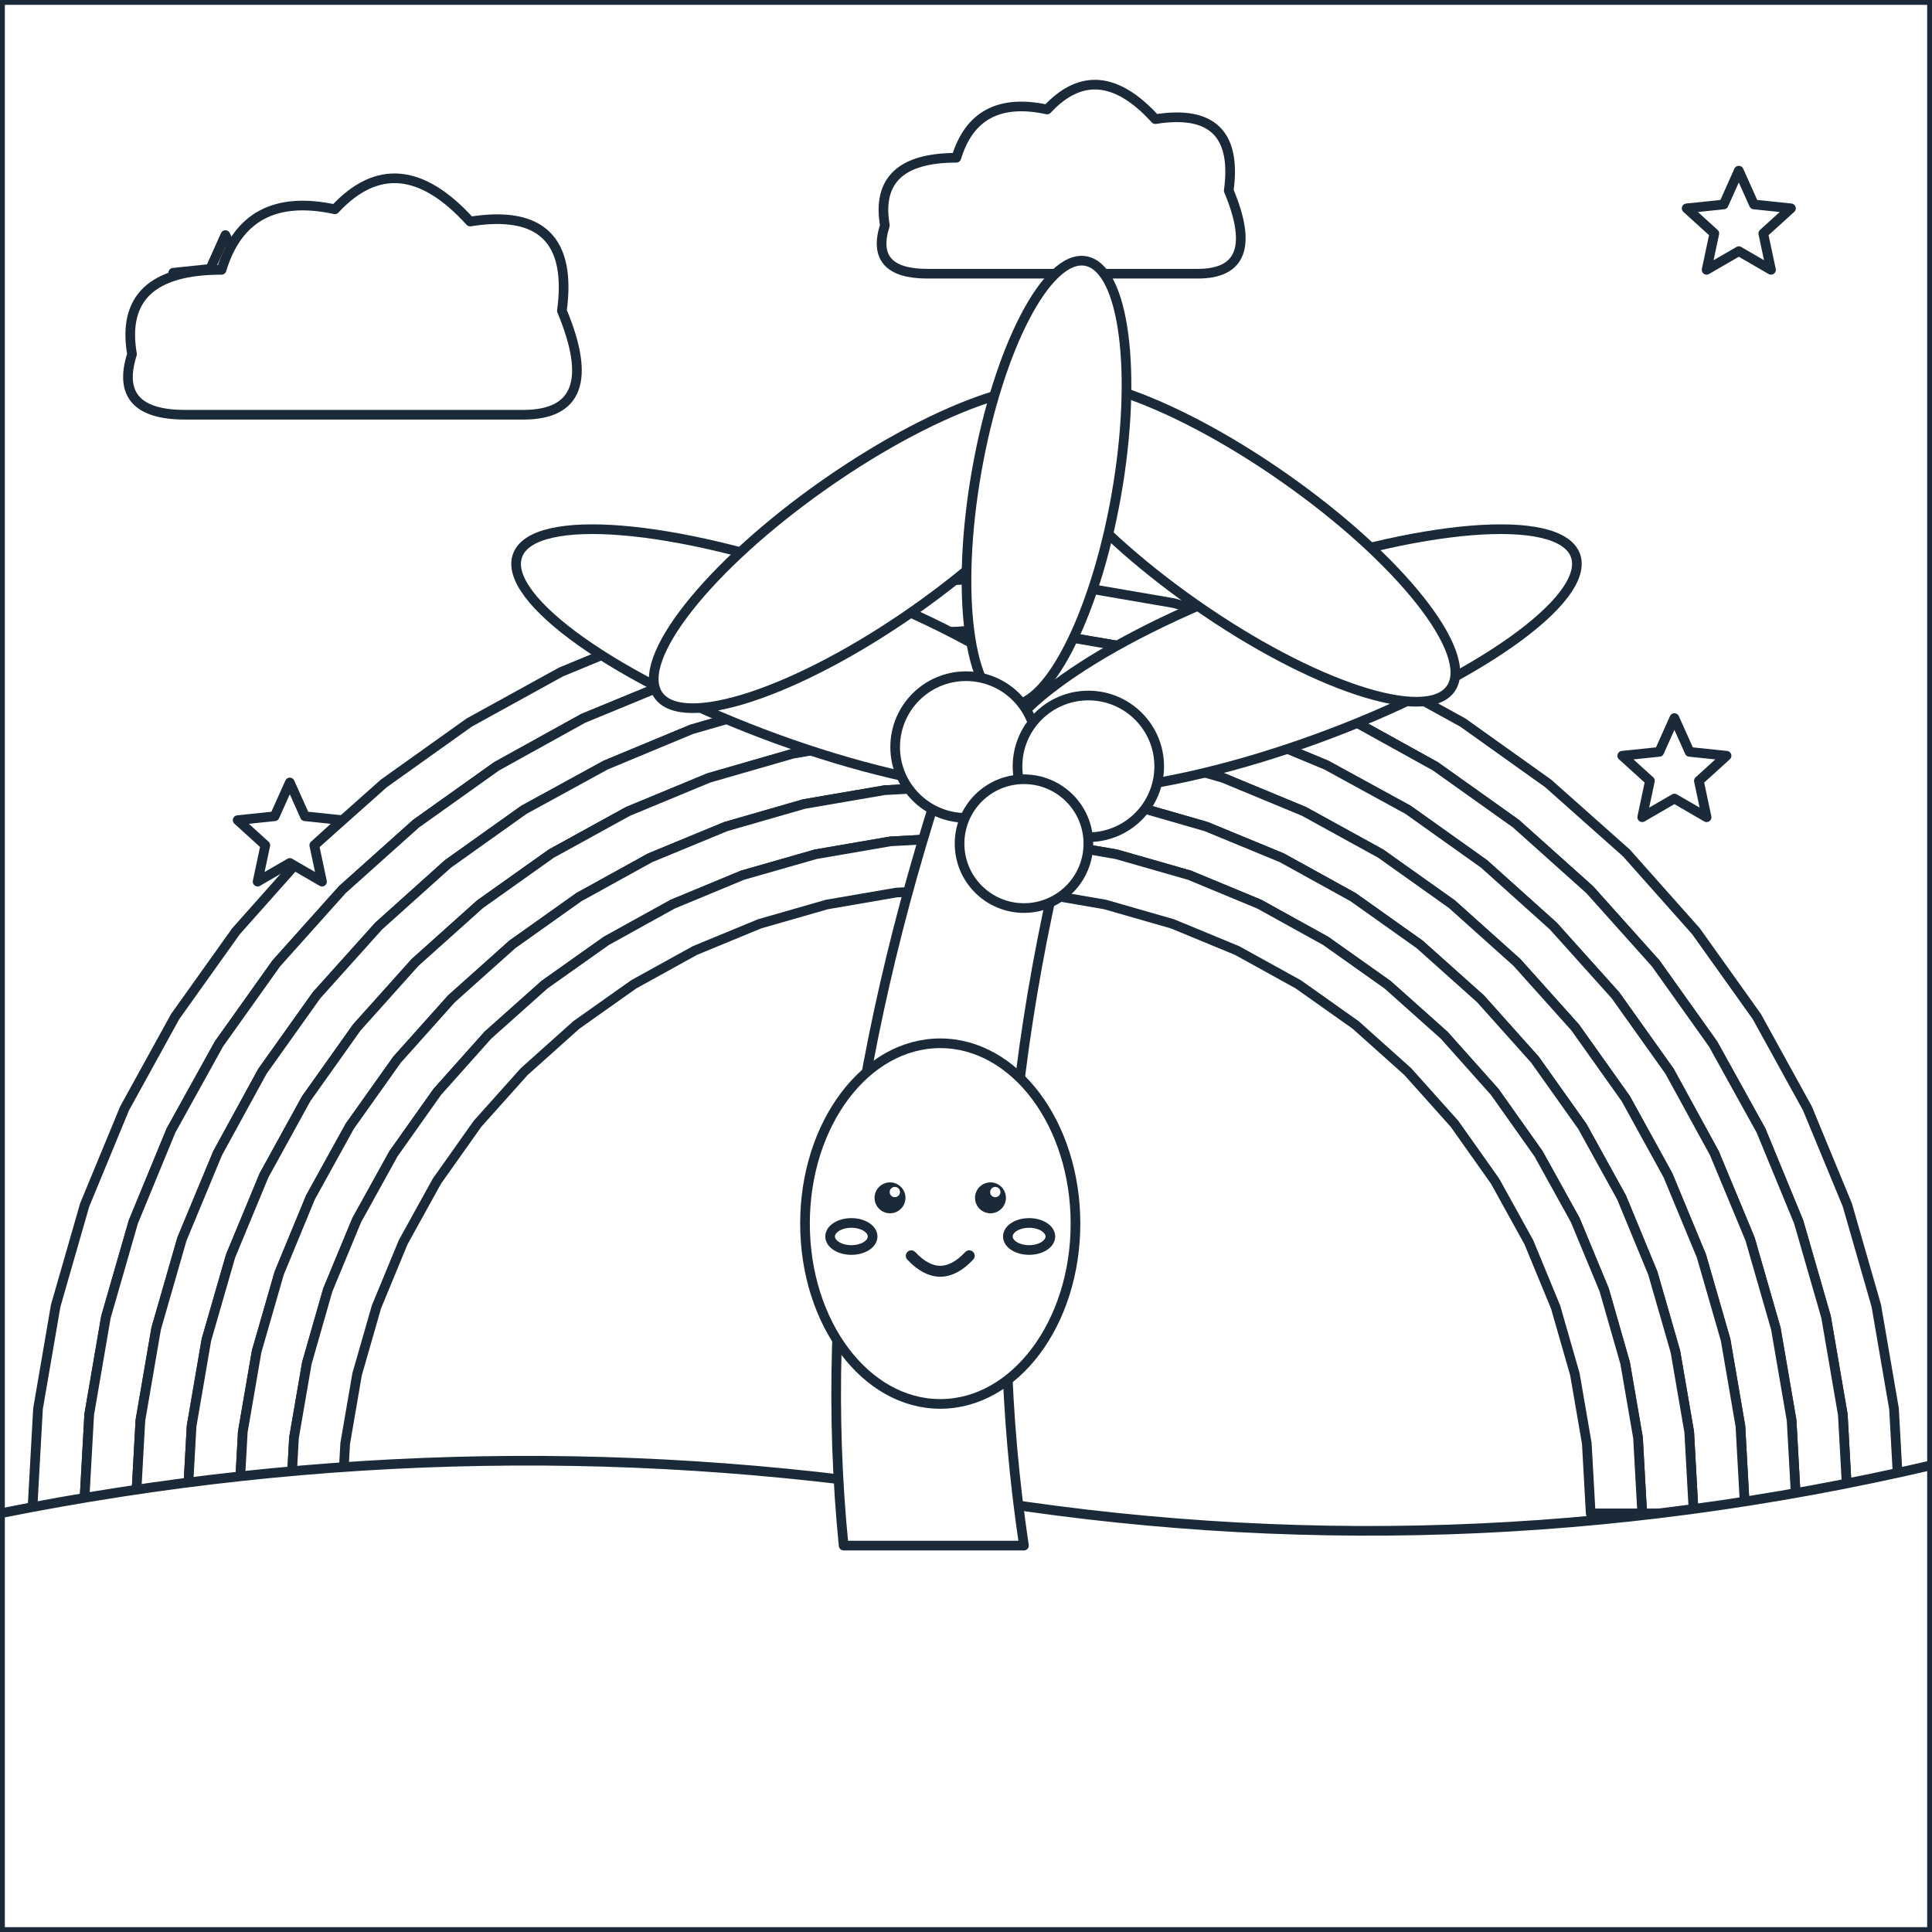
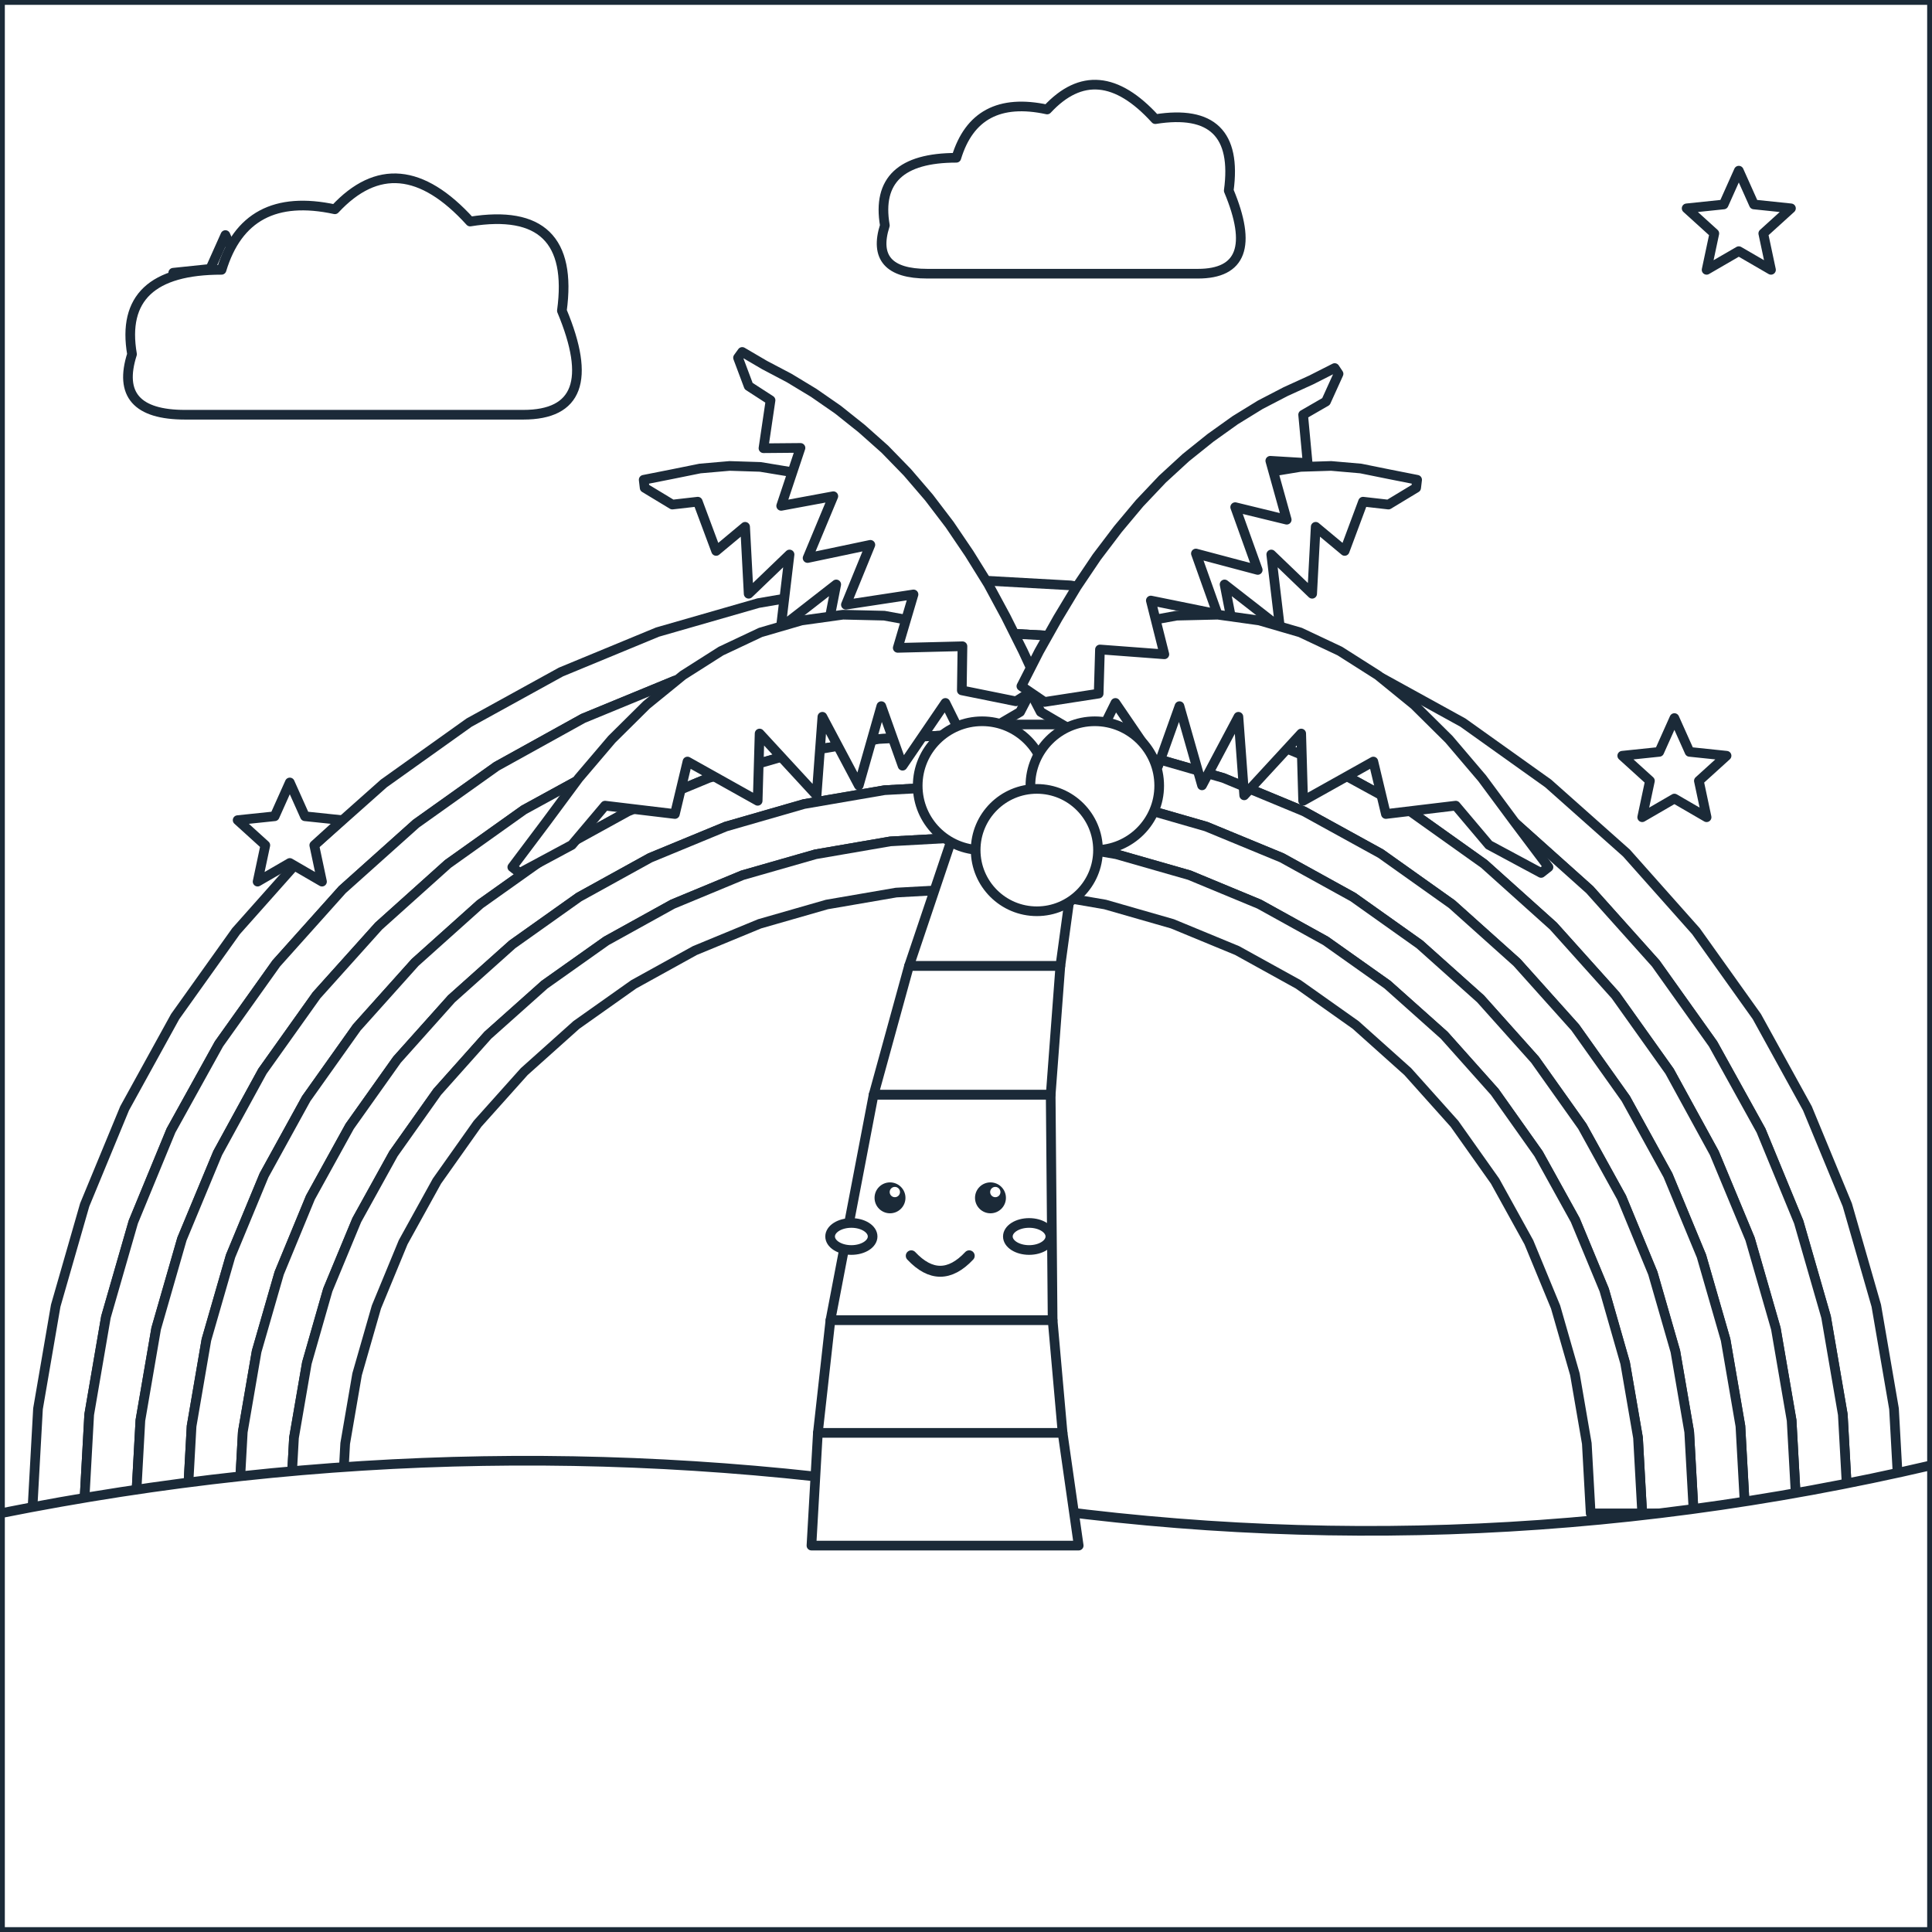
<svg xmlns="http://www.w3.org/2000/svg" viewBox="0 0 600 600" data-picture="cay-dua--the-a-duoi-cau-vong">
  <g class="scene-back">
    <rect x="0" y="0" width="600" height="600" rx="0" id="r-nen-troi" data-region="nen-troi" class="region" fill="#FFFFFF" stroke="#1B2A38" stroke-width="3" stroke-linejoin="round" />
    <polygon points="10,470 11.8,437.5 17.3,405.5 26.3,374.2 38.7,344.2 54.4,315.7 73.3,289.2 94.9,264.9 119.2,243.3 145.7,224.4 174.2,208.7 204.2,196.3 235.5,187.3 267.5,181.8 300,180 332.5,181.8 364.5,187.3 395.8,196.3 425.8,208.7 454.3,224.4 480.8,243.3 505.1,264.9 526.7,289.2 545.6,315.7 561.3,344.2 573.7,374.2 582.7,405.5 588.2,437.5 590,470 574,470 572.3,439.3 567.1,409 558.6,379.5 546.9,351.1 532,324.2 514.2,299.2 493.7,276.3 470.8,255.8 445.8,238 418.9,223.1 390.5,211.4 361,202.9 330.7,197.7 300,196 269.3,197.7 239,202.9 209.5,211.4 181.1,223.1 154.2,238 129.2,255.8 106.3,276.3 85.8,299.2 68,324.2 53.1,351.1 41.4,379.5 32.9,409 27.7,439.3 26,470" id="r-cau-vong-1" data-region="cau-vong-1" class="region" fill="#FFFFFF" stroke="#1B2A38" stroke-width="3" stroke-linejoin="round" />
    <polygon points="26,470 27.7,439.3 32.9,409 41.4,379.5 53.1,351.1 68,324.2 85.8,299.2 106.3,276.3 129.2,255.8 154.2,238 181.1,223.1 209.5,211.4 239,202.9 269.3,197.7 300,196 330.7,197.7 361,202.9 390.5,211.4 418.9,223.1 445.8,238 470.8,255.8 493.7,276.3 514.2,299.2 532,324.2 546.9,351.1 558.6,379.5 567.1,409 572.3,439.3 574,470 558,470 556.4,441.1 551.5,412.6 543.5,384.8 532.4,358.1 518.5,332.7 501.7,309.1 482.4,287.6 460.9,268.3 437.3,251.5 411.9,237.6 385.2,226.5 357.4,218.5 328.9,213.6 300,212 271.1,213.6 242.6,218.5 214.8,226.5 188.1,237.6 162.7,251.5 139.1,268.3 117.6,287.6 98.3,309.1 81.5,332.7 67.6,358.1 56.5,384.8 48.5,412.6 43.6,441.1 42,470" id="r-cau-vong-2" data-region="cau-vong-2" class="region" fill="#FFFFFF" stroke="#1B2A38" stroke-width="3" stroke-linejoin="round" />
    <polygon points="42,470 43.6,441.1 48.5,412.6 56.5,384.8 67.6,358.1 81.5,332.7 98.3,309.1 117.6,287.6 139.1,268.3 162.7,251.5 188.1,237.6 214.8,226.5 242.6,218.5 271.1,213.6 300,212 328.9,213.6 357.4,218.5 385.2,226.5 411.9,237.6 437.3,251.5 460.9,268.3 482.4,287.6 501.7,309.1 518.5,332.7 532.4,358.1 543.5,384.8 551.5,412.6 556.4,441.1 558,470 542,470 540.5,442.9 535.9,416.1 528.4,390.1 518,365 504.9,341.2 489.2,319.1 471.1,298.9 450.9,280.8 428.8,265.1 405,252 379.9,241.6 353.9,234.1 327.1,229.5 300,228 272.9,229.5 246.1,234.1 220.1,241.6 195,252 171.2,265.1 149.1,280.8 128.9,298.9 110.8,319.1 95.1,341.2 82,365 71.6,390.1 64.1,416.1 59.5,442.9 58,470" id="r-cau-vong-3" data-region="cau-vong-3" class="region" fill="#FFFFFF" stroke="#1B2A38" stroke-width="3" stroke-linejoin="round" />
    <polygon points="58,470 59.5,442.9 64.1,416.1 71.6,390.1 82,365 95.1,341.2 110.8,319.1 128.9,298.9 149.1,280.8 171.2,265.1 195,252 220.1,241.6 246.1,234.1 272.9,229.5 300,228 327.1,229.5 353.9,234.1 379.9,241.6 405,252 428.8,265.1 450.9,280.8 471.1,298.9 489.2,319.1 504.9,341.2 518,365 528.4,390.1 535.9,416.1 540.5,442.9 542,470 526,470 524.6,444.7 520.3,419.7 513.3,395.4 503.6,371.9 491.4,349.8 476.7,329.1 459.8,310.2 440.9,293.3 420.2,278.6 398.1,266.4 374.6,256.7 350.3,249.7 325.3,245.4 300,244 274.7,245.4 249.7,249.7 225.4,256.7 201.9,266.4 179.8,278.6 159.1,293.3 140.2,310.2 123.3,329.1 108.6,349.8 96.4,371.9 86.7,395.4 79.7,419.7 75.4,444.7 74,470" id="r-cau-vong-4" data-region="cau-vong-4" class="region" fill="#FFFFFF" stroke="#1B2A38" stroke-width="3" stroke-linejoin="round" />
    <polygon points="74,470 75.4,444.7 79.7,419.7 86.7,395.4 96.4,371.9 108.6,349.8 123.3,329.1 140.2,310.2 159.1,293.3 179.8,278.6 201.9,266.4 225.4,256.7 249.7,249.7 274.7,245.4 300,244 325.3,245.4 350.3,249.7 374.6,256.7 398.1,266.4 420.2,278.6 440.9,293.3 459.8,310.2 476.7,329.1 491.4,349.8 503.6,371.9 513.3,395.4 520.3,419.7 524.6,444.7 526,470 510,470 508.7,446.5 504.7,423.3 498.2,400.6 489.2,378.9 477.8,358.3 464.2,339.1 448.5,321.5 430.9,305.8 411.7,292.2 391.1,280.8 369.4,271.8 346.7,265.3 323.5,261.3 300,260 276.5,261.3 253.3,265.3 230.6,271.8 208.9,280.8 188.3,292.2 169.1,305.8 151.5,321.5 135.8,339.1 122.2,358.3 110.8,378.9 101.8,400.6 95.3,423.3 91.3,446.5 90,470" id="r-cau-vong-5" data-region="cau-vong-5" class="region" fill="#FFFFFF" stroke="#1B2A38" stroke-width="3" stroke-linejoin="round" />
    <polygon points="90,470 91.3,446.5 95.3,423.3 101.8,400.6 110.8,378.9 122.2,358.3 135.8,339.1 151.5,321.5 169.1,305.8 188.3,292.2 208.9,280.8 230.6,271.8 253.3,265.3 276.5,261.3 300,260 323.5,261.3 346.7,265.3 369.4,271.8 391.1,280.8 411.7,292.2 430.9,305.8 448.5,321.5 464.2,339.1 477.8,358.3 489.2,378.9 498.2,400.6 504.7,423.3 508.7,446.5 510,470 494,470 492.8,448.3 489.1,426.8 483.1,405.9 474.8,385.8 464.3,366.8 451.7,349 437.2,332.8 421,318.3 403.2,305.7 384.2,295.2 364.1,286.9 343.2,280.9 321.7,277.2 300,276 278.3,277.2 256.8,280.9 235.9,286.9 215.8,295.2 196.8,305.7 179,318.3 162.8,332.8 148.3,349 135.7,366.8 125.2,385.8 116.9,405.9 110.9,426.8 107.2,448.3 106,470" id="r-cau-vong-6" data-region="cau-vong-6" class="region" fill="#FFFFFF" stroke="#1B2A38" stroke-width="3" stroke-linejoin="round" />
    <polygon points="70,73 74.7,83.5 86.2,84.7 77.6,92.5 80,103.8 70,98 60,103.8 62.4,92.5 53.8,84.7 65.3,83.5" id="r-sao-lap-lanh-1" data-region="sao-lap-lanh-1" class="region" fill="#FFFFFF" stroke="#1B2A38" stroke-width="3" stroke-linejoin="round" />
    <polygon points="540,53 544.7,63.5 556.2,64.7 547.6,72.5 550,83.8 540,78 530,83.8 532.4,72.5 523.8,64.7 535.3,63.5" id="r-sao-lap-lanh-2" data-region="sao-lap-lanh-2" class="region" fill="#FFFFFF" stroke="#1B2A38" stroke-width="3" stroke-linejoin="round" />
    <polygon points="520,223 524.7,233.5 536.2,234.7 527.6,242.5 530,253.8 520,248 510,253.8 512.4,242.5 503.8,234.7 515.3,233.5" id="r-sao-lap-lanh-3" data-region="sao-lap-lanh-3" class="region" fill="#FFFFFF" stroke="#1B2A38" stroke-width="3" stroke-linejoin="round" />
    <polygon points="90,243 94.7,253.5 106.2,254.7 97.6,262.5 100,273.8 90,268 80,273.8 82.4,262.5 73.8,254.7 85.3,253.5" id="r-sao-lap-lanh-4" data-region="sao-lap-lanh-4" class="region" fill="#FFFFFF" stroke="#1B2A38" stroke-width="3" stroke-linejoin="round" />
    <path d="M 57.5 128.8 Q 35 128.8 41 110 Q 36.5 83.8 68.8 83.8 Q 76.3 59 104 65 Q 123.5 44 146 68.8 Q 179 63.5 174.5 96.5 Q 188 128.8 162.5 128.8 Z" id="r-may-1" data-region="may-1" class="region" fill="#FFFFFF" stroke="#1B2A38" stroke-width="3" stroke-linejoin="round" />
    <path d="M 288 85 Q 270 85 274.8 70 Q 271.2 49 297 49 Q 303 29.2 325.2 34 Q 340.8 17.2 358.8 37 Q 385.2 32.8 381.6 59.2 Q 392.4 85 372 85 Z" id="r-may-2" data-region="may-2" class="region" fill="#FFFFFF" stroke="#1B2A38" stroke-width="3" stroke-linejoin="round" />
    <path d="M 0 470 Q 150 440 300 465 Q 450 490 600 455 L 600 600 L 0 600 Z" id="r-nen-dat" data-region="nen-dat" class="region" fill="#FFFFFF" stroke="#1B2A38" stroke-width="3" stroke-linejoin="round" />
  </g>
  <g id="subject" class="subject anim-sway">
-     <path d="M 262 480 Q 250 360 300 220 L 340 226 Q 300 360 318 480 Z" id="r-than-cay-dua" data-region="than-cay-dua" class="region" fill="#FFFFFF" stroke="#1B2A38" stroke-width="3" stroke-linejoin="round" />
-     <ellipse cx="250" cy="205" rx="95" ry="26" transform="rotate(20 250 205)" id="r-la-dua-1" data-region="la-dua-1" class="region" fill="#FFFFFF" stroke="#1B2A38" stroke-width="3" stroke-linejoin="round" />
-     <ellipse cx="400" cy="205" rx="95" ry="26" transform="rotate(-20 400 205)" id="r-la-dua-2" data-region="la-dua-2" class="region" fill="#FFFFFF" stroke="#1B2A38" stroke-width="3" stroke-linejoin="round" />
-     <ellipse cx="270" cy="170" rx="80" ry="24" transform="rotate(-35 270 170)" id="r-la-dua-3" data-region="la-dua-3" class="region" fill="#FFFFFF" stroke="#1B2A38" stroke-width="3" stroke-linejoin="round" />
-     <ellipse cx="385" cy="168" rx="80" ry="24" transform="rotate(35 385 168)" id="r-la-dua-4" data-region="la-dua-4" class="region" fill="#FFFFFF" stroke="#1B2A38" stroke-width="3" stroke-linejoin="round" />
-     <ellipse cx="325" cy="150" rx="70" ry="22" transform="rotate(-80 325 150)" id="r-la-dua-5" data-region="la-dua-5" class="region" fill="#FFFFFF" stroke="#1B2A38" stroke-width="3" stroke-linejoin="round" />
-     <ellipse cx="300" cy="232" rx="22" ry="22" id="r-trai-dua-1" data-region="trai-dua-1" class="region" fill="#FFFFFF" stroke="#1B2A38" stroke-width="3" stroke-linejoin="round" />
-     <ellipse cx="338" cy="238" rx="22" ry="22" id="r-trai-dua-2" data-region="trai-dua-2" class="region" fill="#FFFFFF" stroke="#1B2A38" stroke-width="3" stroke-linejoin="round" />
-     <ellipse cx="318" cy="262" rx="20" ry="20" id="r-trai-dua-3" data-region="trai-dua-3" class="region" fill="#FFFFFF" stroke="#1B2A38" stroke-width="3" stroke-linejoin="round" />
-     <ellipse cx="292" cy="380" rx="42" ry="56" id="r-bung-cay-dua" data-region="bung-cay-dua" class="region" fill="#FFFFFF" stroke="#1B2A38" stroke-width="3" stroke-linejoin="round" />
+     <path d="M 309.6 225 L 341.6 225 L 334.5 262 L 295.1 262 Z" id="r-dot-than-dua-1" data-region="dot-than-dua-1" class="region" fill="#FFFFFF" stroke="#1B2A38" stroke-width="3" stroke-linejoin="round" />
+     <path d="M 295.1 262 L 334.5 262 L 329.3 300 L 282.3 300 Z" id="r-dot-than-dua-2" data-region="dot-than-dua-2" class="region" fill="#FFFFFF" stroke="#1B2A38" stroke-width="3" stroke-linejoin="round" />
+     <path d="M 282.3 300 L 329.3 300 L 326.3 340 L 271.3 340 Z" id="r-dot-than-dua-3" data-region="dot-than-dua-3" class="region" fill="#FFFFFF" stroke="#1B2A38" stroke-width="3" stroke-linejoin="round" />
+     <path d="M 271.3 340 L 326.3 340 L 326.9 410 L 257.9 410 Z" id="r-dot-than-dua-4" data-region="dot-than-dua-4" class="region" fill="#FFFFFF" stroke="#1B2A38" stroke-width="3" stroke-linejoin="round" />
+     <path d="M 257.9 410 L 326.9 410 L 330.0 445 L 254.0 445 Z" id="r-dot-than-dua-5" data-region="dot-than-dua-5" class="region" fill="#FFFFFF" stroke="#1B2A38" stroke-width="3" stroke-linejoin="round" />
+     <path d="M 254.0 445 L 330.0 445 L 335.0 480 L 252.0 480 Z" id="r-dot-than-dua-6" data-region="dot-than-dua-6" class="region" fill="#FFFFFF" stroke="#1B2A38" stroke-width="3" stroke-linejoin="round" />
+     <path d="M 323.0 212.5 L 315.7 201.2 L 308.1 190.8 L 300.2 181.2 L 291.9 172.7 L 283.2 165.1 L 274.2 158.7 L 264.9 153.4 L 255.4 149.4 L 245.8 146.6 L 236.1 145.0 L 226.6 144.7 L 217.4 145.5 L 208.5 147.3 L 199.9 149.0 L 200.2 151.5 L 208.8 156.7 L 216.7 155.8 L 222.4 171.1 L 231.4 163.6 L 232.5 184.4 L 245.2 172.2 L 242.5 194.9 L 259.7 181.5 L 255.5 203.0 L 276.0 191.8 L 273.3 210.3 L 294.6 204.0 L 296.3 218.7 L 315.3 218.9 Z" id="r-la-dua-sau-1" data-region="la-dua-sau-1" class="region" fill="#FFFFFF" stroke="#1B2A38" stroke-width="3" stroke-linejoin="round" />
+     <path d="M 317.0 212.5 L 324.3 201.2 L 331.9 190.8 L 339.8 181.2 L 348.1 172.7 L 356.8 165.1 L 365.8 158.7 L 375.1 153.4 L 384.6 149.4 L 394.2 146.6 L 403.9 145.0 L 413.4 144.7 L 422.6 145.5 L 431.5 147.3 L 440.1 149.0 L 439.8 151.5 L 431.2 156.7 L 423.3 155.8 L 417.6 171.1 L 408.6 163.6 L 407.5 184.4 L 394.8 172.2 L 397.5 194.9 L 380.3 181.5 L 384.5 203.0 L 364.0 191.8 L 366.7 210.3 L 345.4 204.0 L 343.7 218.7 L 324.7 218.9 Z" id="r-la-dua-sau-2" data-region="la-dua-sau-2" class="region" fill="#FFFFFF" stroke="#1B2A38" stroke-width="3" stroke-linejoin="round" />
+     <path d="M 322.0 211.1 L 311.0 203.7 L 299.4 197.7 L 287.2 193.5 L 274.6 191.2 L 261.8 190.9 L 248.9 192.7 L 236.2 196.4 L 223.9 202.2 L 212.1 209.7 L 200.8 218.9 L 190.0 229.6 L 179.7 241.7 L 169.7 255.2 L 159.1 269.3 L 161.4 271.1 L 177.6 262.4 L 187.9 250.2 L 209.6 252.8 L 213.5 236.5 L 235.3 248.7 L 235.9 227.8 L 253.6 247.0 L 255.4 222.6 L 266.7 243.9 L 273.7 219.3 L 280.3 237.8 L 293.6 218.3 L 299.9 231.0 L 316.8 221.1 Z" id="r-la-dua-1" data-region="la-dua-1" class="region" fill="#FFFFFF" stroke="#1B2A38" stroke-width="3" stroke-linejoin="round" />
+     <path d="M 318.0 211.1 L 329.0 203.7 L 340.6 197.7 L 352.8 193.5 L 365.4 191.2 L 378.2 190.9 L 391.1 192.7 L 403.8 196.4 L 416.1 202.2 L 427.9 209.7 L 439.2 218.9 L 450.0 229.6 L 460.3 241.7 L 470.3 255.2 L 480.9 269.3 L 478.6 271.1 L 462.4 262.4 L 452.1 250.2 L 430.4 252.8 L 426.5 236.5 L 404.7 248.7 L 404.1 227.8 L 386.4 247.0 L 384.6 222.6 L 373.3 243.9 L 366.3 219.3 L 359.7 237.8 L 346.4 218.3 L 340.1 231.0 L 323.2 221.1 Z" id="r-la-dua-2" data-region="la-dua-2" class="region" fill="#FFFFFF" stroke="#1B2A38" stroke-width="3" stroke-linejoin="round" />
+     <path d="M 322.8 213.2 L 317.7 202.2 L 312.4 191.6 L 306.9 181.4 L 301.0 171.9 L 294.9 162.9 L 288.5 154.5 L 281.8 146.7 L 274.8 139.5 L 267.6 133.1 L 260.2 127.2 L 252.7 122.0 L 245.1 117.4 L 237.5 113.4 L 230.5 109.3 L 229.2 111.1 L 232.5 119.9 L 239.3 124.3 L 237.1 139.2 L 248.6 139.1 L 242.6 157.1 L 258.8 154.1 L 250.8 173.3 L 270.3 169.2 L 262.7 187.8 L 283.7 184.6 L 278.8 201.2 L 298.9 200.7 L 298.7 214.4 L 315.5 217.8 Z" id="r-la-dua-3" data-region="la-dua-3" class="region" fill="#FFFFFF" stroke="#1B2A38" stroke-width="3" stroke-linejoin="round" />
+     <path d="M 317.2 213.1 L 322.7 202.3 L 328.5 192.0 L 334.4 182.2 L 340.6 173.0 L 347.2 164.3 L 353.9 156.3 L 361.0 148.8 L 368.3 142.1 L 375.9 136.0 L 383.6 130.5 L 391.4 125.7 L 399.3 121.6 L 407.2 118.0 L 414.5 114.3 L 415.7 116.1 L 411.8 124.7 L 404.7 128.8 L 406.1 143.8 L 394.5 143.1 L 399.6 161.4 L 383.6 157.5 L 390.6 177.0 L 371.4 171.9 L 378.1 190.7 L 357.4 186.5 L 361.6 203.2 L 341.6 201.7 L 341.2 215.4 L 324.4 218.0 Z" id="r-la-dua-4" data-region="la-dua-4" class="region" fill="#FFFFFF" stroke="#1B2A38" stroke-width="3" stroke-linejoin="round" />
+     <ellipse cx="305" cy="244" rx="20" ry="20" id="r-trai-dua-1" data-region="trai-dua-1" class="region" fill="#FFFFFF" stroke="#1B2A38" stroke-width="3" stroke-linejoin="round" />
+     <ellipse cx="340" cy="244" rx="20" ry="20" id="r-trai-dua-2" data-region="trai-dua-2" class="region" fill="#FFFFFF" stroke="#1B2A38" stroke-width="3" stroke-linejoin="round" />
+     <ellipse cx="322" cy="264" rx="19" ry="19" id="r-trai-dua-3" data-region="trai-dua-3" class="region" fill="#FFFFFF" stroke="#1B2A38" stroke-width="3" stroke-linejoin="round" />
    <g class="deco" pointer-events="none">
      <circle cx="276.4" cy="372" r="4.8" fill="#1B2A38" />
    </g>
    <g class="deco" pointer-events="none">
      <circle cx="307.6" cy="372" r="4.8" fill="#1B2A38" />
    </g>
    <g class="deco" pointer-events="none">
      <circle cx="277.9" cy="370.2" r="1.6" fill="#FFFFFF" />
    </g>
    <g class="deco" pointer-events="none">
      <circle cx="309.1" cy="370.2" r="1.6" fill="#FFFFFF" />
    </g>
    <ellipse cx="264.4" cy="384" rx="6.6" ry="4.2" id="r-ma-trai" data-region="ma-trai" class="region" fill="#FFFFFF" stroke="#1B2A38" stroke-width="3" stroke-linejoin="round" />
    <ellipse cx="319.6" cy="384" rx="6.6" ry="4.2" id="r-ma-phai" data-region="ma-phai" class="region" fill="#FFFFFF" stroke="#1B2A38" stroke-width="3" stroke-linejoin="round" />
    <g class="deco" pointer-events="none">
      <path d="M 283 390 Q 292 399.6 301 390" fill="none" stroke="#1B2A38" stroke-width="3.4" stroke-linecap="round" stroke-linejoin="round" />
    </g>
  </g>
  <g class="scene-front">

</g>
</svg>
